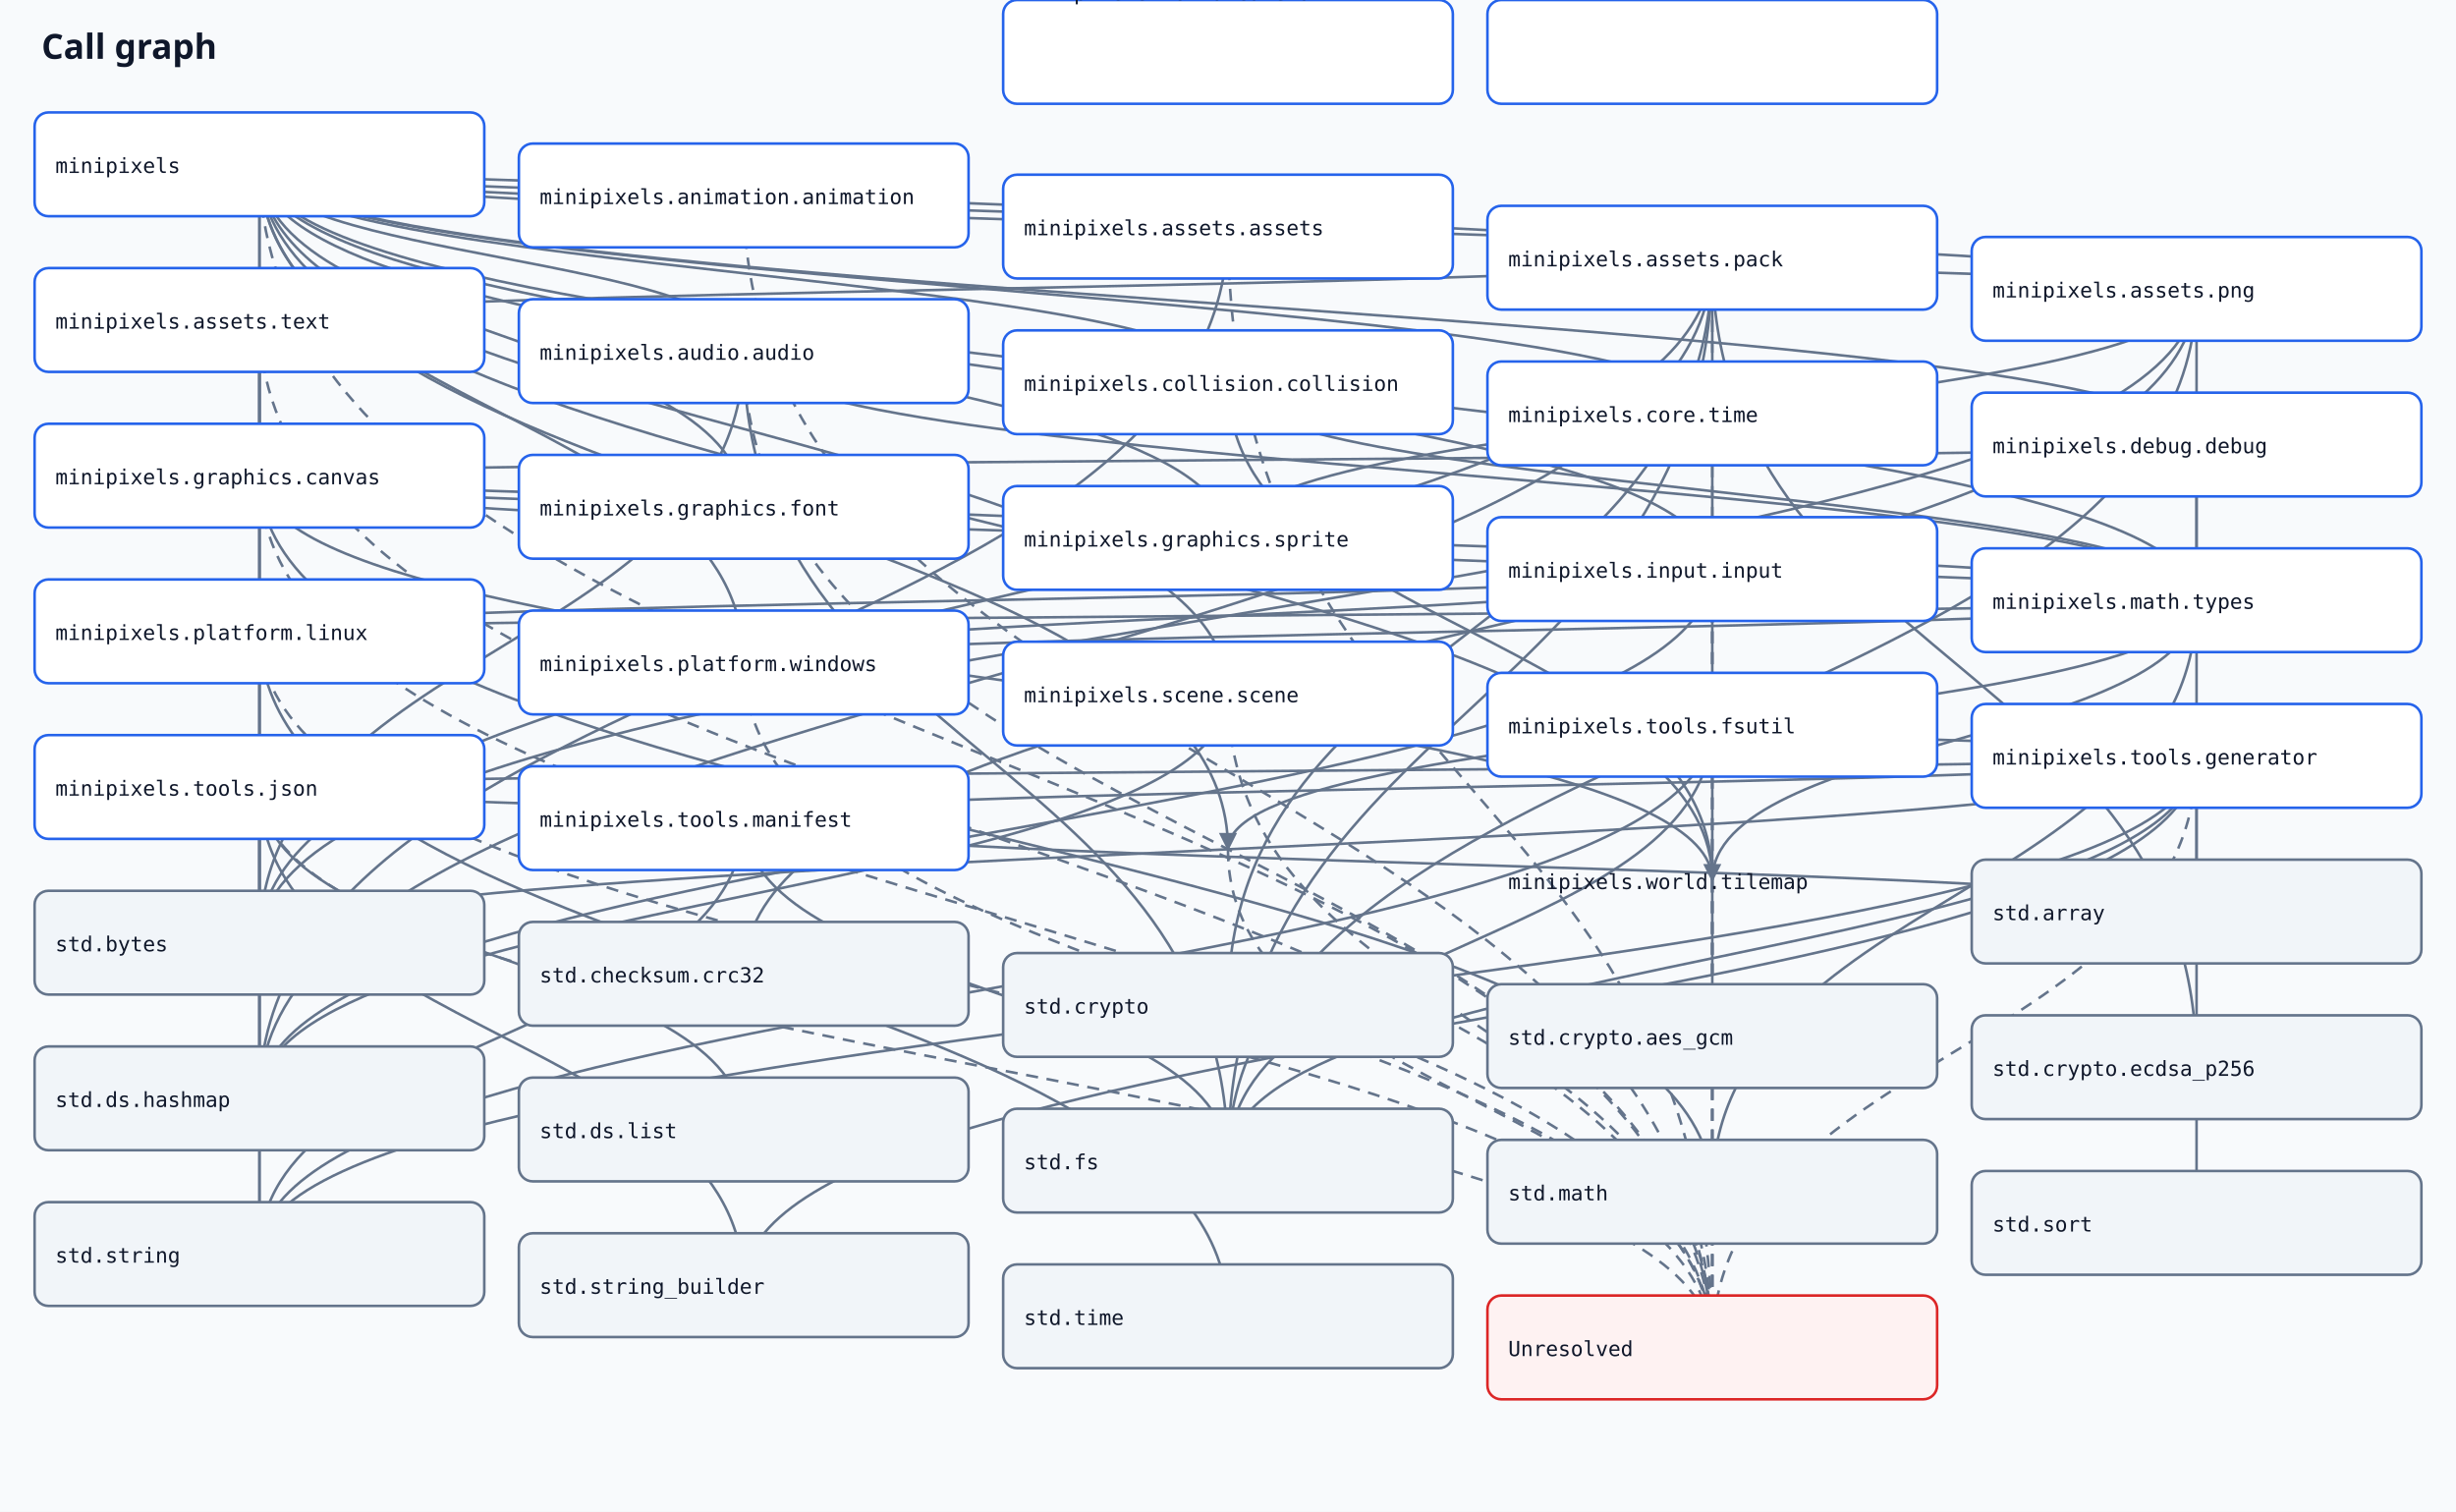
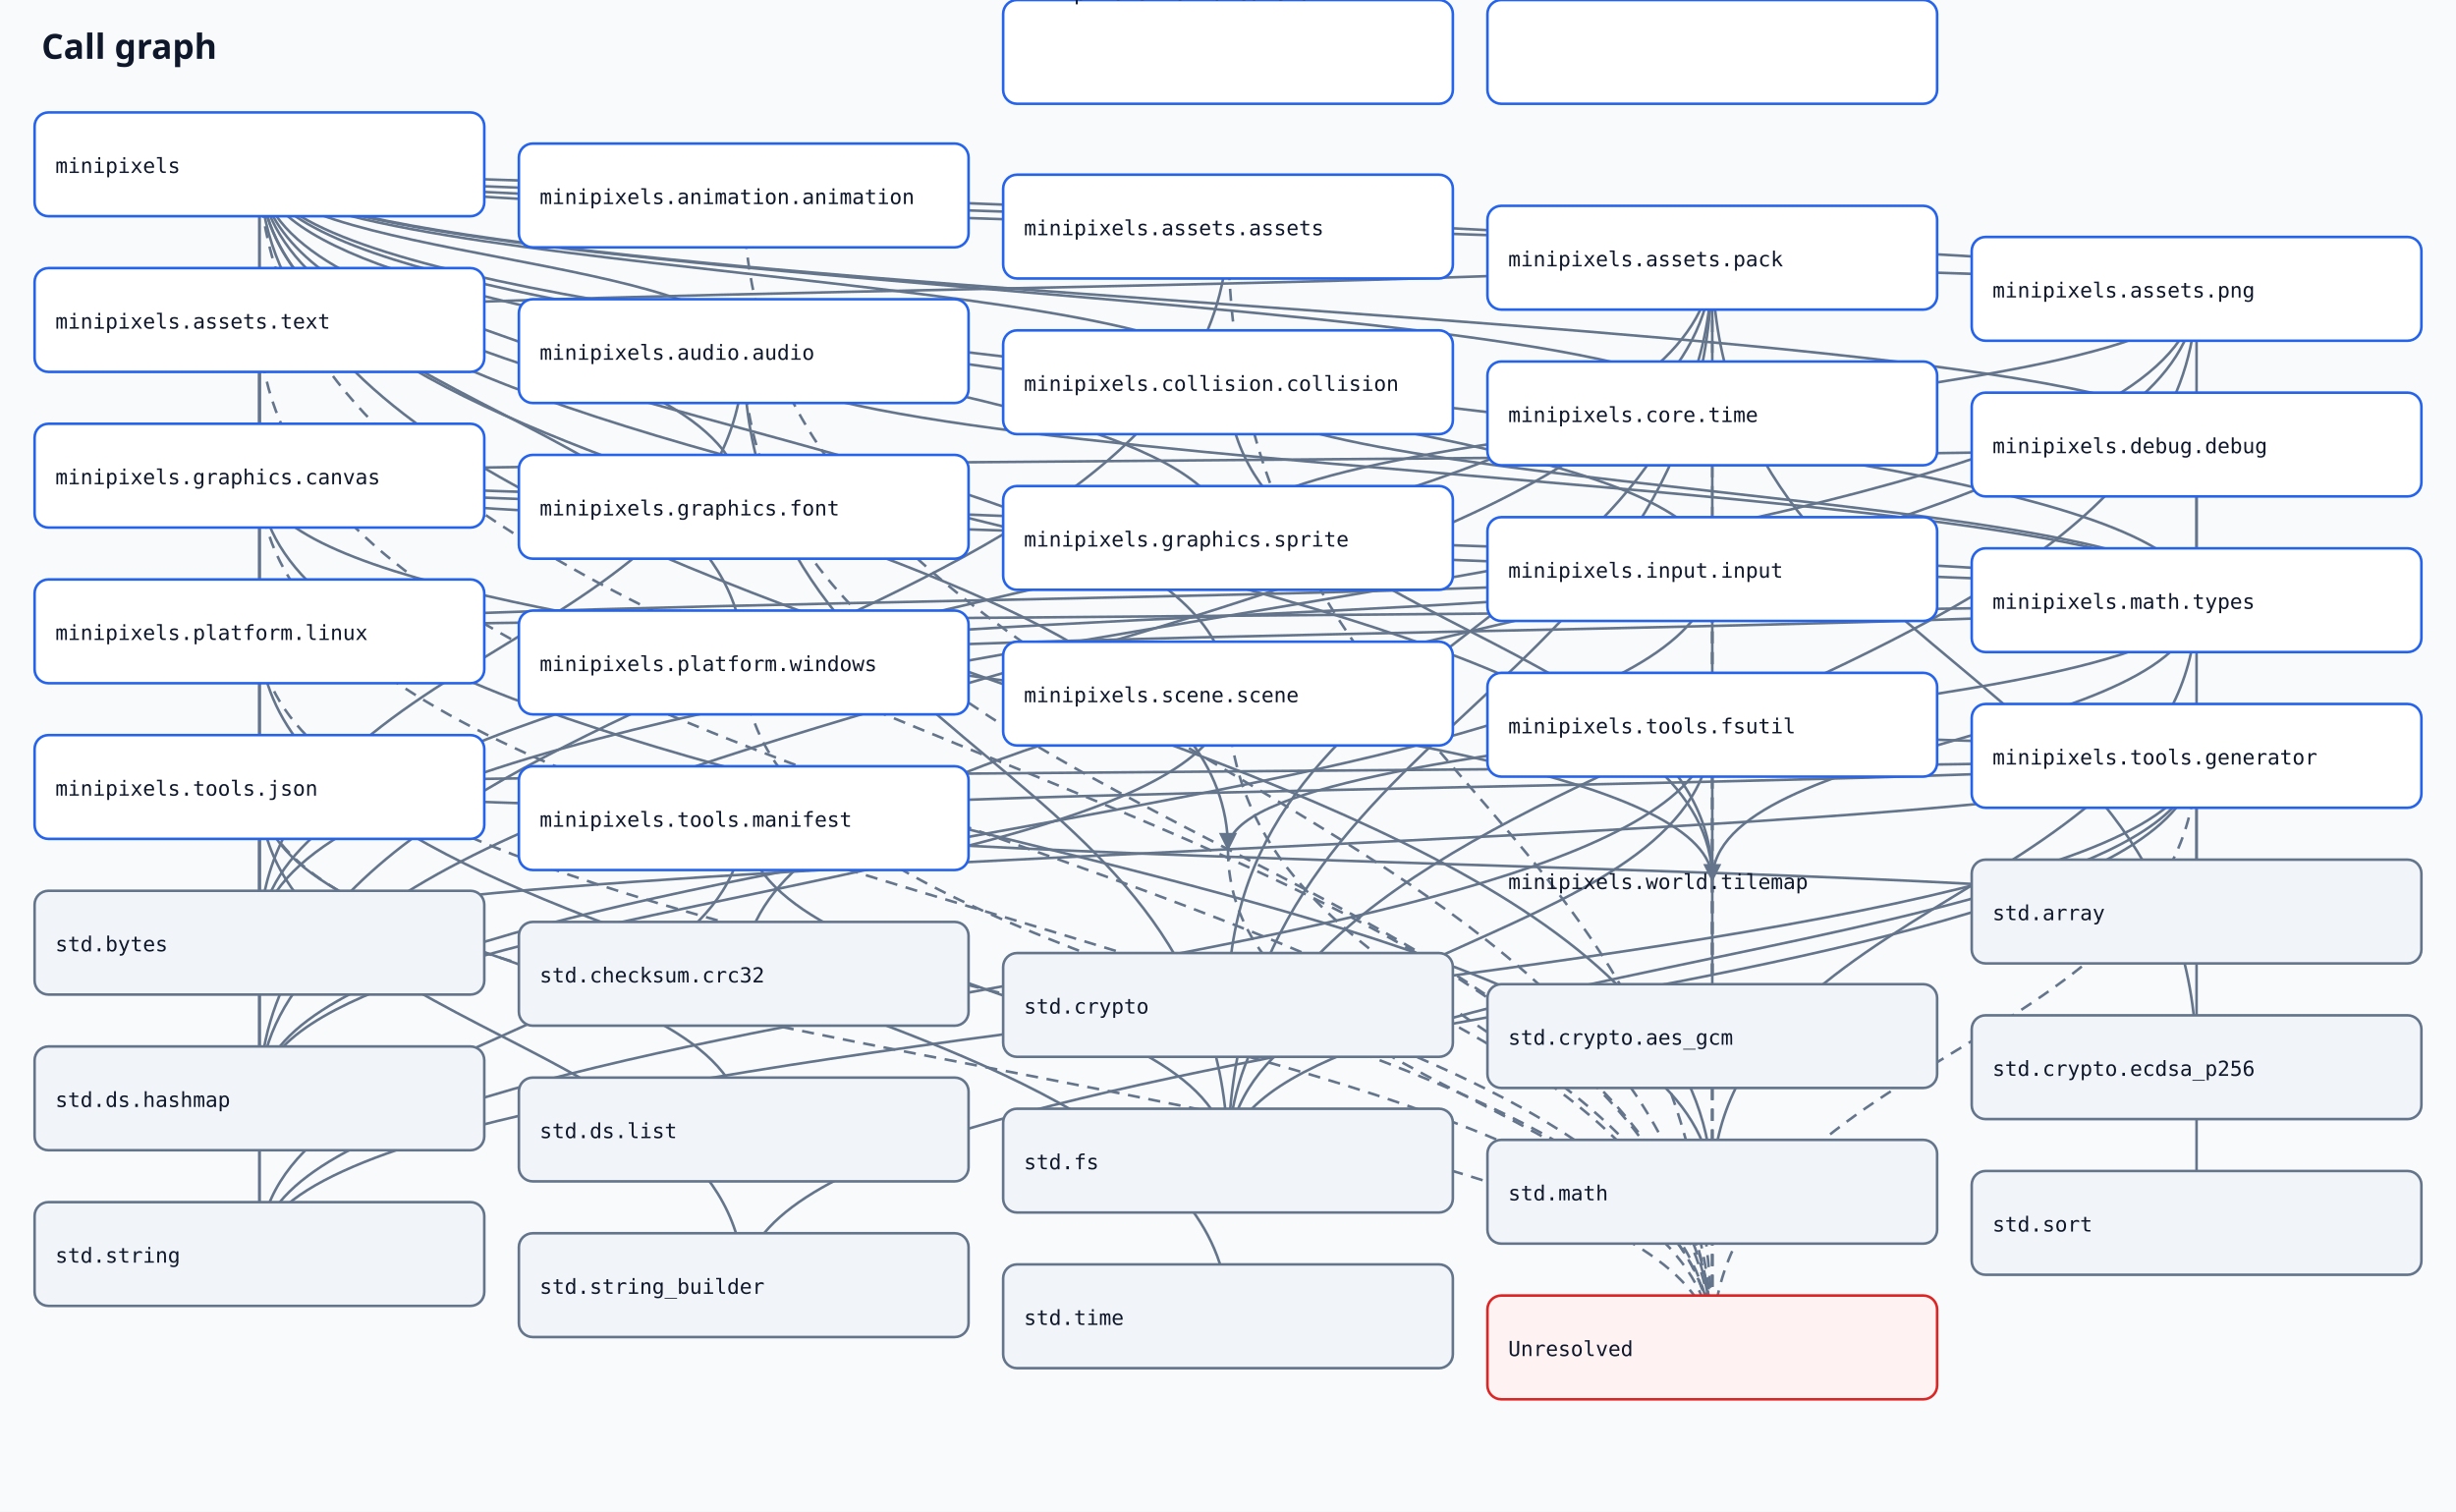
<svg xmlns="http://www.w3.org/2000/svg" width="1420" height="874" viewBox="0 0 1420 874" role="img" aria-labelledby="title desc">
  <defs>
    <marker id="arrow" viewBox="0 0 10 10" refX="9" refY="5" markerWidth="7" markerHeight="7" orient="auto-start-reverse">
      <path d="M 0 0 L 10 5 L 0 10 z" fill="#64748b" />
    </marker>
  </defs>
  <rect width="100%" height="100%" fill="#f8fafc" />
  <text x="24" y="34" font-family="system-ui,sans-serif" font-size="20" font-weight="700" fill="#0f172a">Call graph</text>
  <path d="M 150 95 C 150 239, 430 239, 430 383" fill="none" stroke="#64748b" stroke-width="1.5" marker-end="url(#arrow)" />
  <path d="M 150 95 C 150 104, 430 104, 430 113" fill="none" stroke="#64748b" stroke-width="1.5" marker-end="url(#arrow)" />
  <path d="M 430 113 C 430 446, 990 446, 990 779" fill="none" stroke="#64748b" stroke-width="1.5" stroke-dasharray="7 5" marker-end="url(#arrow)" />
  <path d="M 150 95 C 150 122, 990 122, 990 149" fill="none" stroke="#64748b" stroke-width="1.5" marker-end="url(#arrow)" />
  <path d="M 710 131 C 710 383, 150 383, 150 635" fill="none" stroke="#64748b" stroke-width="1.5" marker-end="url(#arrow)" />
  <path d="M 710 131 C 710 455, 990 455, 990 779" fill="none" stroke="#64748b" stroke-width="1.5" stroke-dasharray="7 5" marker-end="url(#arrow)" />
  <path d="M 990 149 C 990 464, 990 464, 990 779" fill="none" stroke="#64748b" stroke-width="1.5" stroke-dasharray="7 5" marker-end="url(#arrow)" />
  <path d="M 990 149 C 990 347, 150 347, 150 545" fill="none" stroke="#64748b" stroke-width="1.5" marker-end="url(#arrow)" />
  <path d="M 990 149 C 990 392, 150 392, 150 635" fill="none" stroke="#64748b" stroke-width="1.5" marker-end="url(#arrow)" />
  <path d="M 990 149 C 990 158, 1270 158, 1270 167" fill="none" stroke="#64748b" stroke-width="1.5" marker-end="url(#arrow)" />
  <path d="M 990 149 C 990 410, 710 410, 710 671" fill="none" stroke="#64748b" stroke-width="1.5" marker-end="url(#arrow)" />
  <path d="M 990 149 C 990 374, 990 374, 990 599" fill="none" stroke="#64748b" stroke-width="1.5" marker-end="url(#arrow)" />
  <path d="M 990 149 C 990 365, 710 365, 710 581" fill="none" stroke="#64748b" stroke-width="1.5" marker-end="url(#arrow)" />
  <path d="M 990 149 C 990 383, 1270 383, 1270 617" fill="none" stroke="#64748b" stroke-width="1.5" marker-end="url(#arrow)" />
  <path d="M 1270 167 C 1270 239, 710 239, 710 311" fill="none" stroke="#64748b" stroke-width="1.5" marker-end="url(#arrow)" />
  <path d="M 1270 167 C 1270 356, 150 356, 150 545" fill="none" stroke="#64748b" stroke-width="1.5" marker-end="url(#arrow)" />
  <path d="M 1270 167 C 1270 365, 430 365, 430 563" fill="none" stroke="#64748b" stroke-width="1.5" marker-end="url(#arrow)" />
  <path d="M 1270 167 C 1270 419, 710 419, 710 671" fill="none" stroke="#64748b" stroke-width="1.5" marker-end="url(#arrow)" />
  <path d="M 150 185 C 150 410, 150 410, 150 635" fill="none" stroke="#64748b" stroke-width="1.5" marker-end="url(#arrow)" />
  <path d="M 150 185 C 150 482, 990 482, 990 779" fill="none" stroke="#64748b" stroke-width="1.5" stroke-dasharray="7 5" marker-end="url(#arrow)" />
  <path d="M 150 185 C 150 365, 150 365, 150 545" fill="none" stroke="#64748b" stroke-width="1.5" marker-end="url(#arrow)" />
  <path d="M 150 185 C 150 167, 990 167, 990 149" fill="none" stroke="#64748b" stroke-width="1.5" marker-end="url(#arrow)" />
  <path d="M 150 185 C 150 455, 150 455, 150 725" fill="none" stroke="#64748b" stroke-width="1.5" marker-end="url(#arrow)" />
  <path d="M 430 203 C 430 491, 990 491, 990 779" fill="none" stroke="#64748b" stroke-width="1.5" stroke-dasharray="7 5" marker-end="url(#arrow)" />
  <path d="M 430 203 C 430 275, 1270 275, 1270 347" fill="none" stroke="#64748b" stroke-width="1.5" marker-end="url(#arrow)" />
  <path d="M 430 203 C 430 374, 150 374, 150 545" fill="none" stroke="#64748b" stroke-width="1.5" marker-end="url(#arrow)" />
  <path d="M 430 203 C 430 437, 710 437, 710 671" fill="none" stroke="#64748b" stroke-width="1.5" marker-end="url(#arrow)" />
  <path d="M 150 95 C 150 149, 430 149, 430 203" fill="none" stroke="#64748b" stroke-width="1.5" marker-end="url(#arrow)" />
  <path d="M 150 95 C 150 212, 990 212, 990 329" fill="none" stroke="#64748b" stroke-width="1.5" marker-end="url(#arrow)" />
  <path d="M 150 95 C 150 293, 710 293, 710 491." fill="none" stroke="#64748b" stroke-width="1.5" marker-end="url(#arrow)" />
  <path d="M 150 95 C 150 248, 710 248, 710 401" fill="none" stroke="#64748b" stroke-width="1.5" marker-end="url(#arrow)" />
  <path d="M 710 221 C 710 284, 1270 284, 1270 347" fill="none" stroke="#64748b" stroke-width="1.5" marker-end="url(#arrow)" />
  <path d="M 150 95 C 150 113, 710 113, 710 131" fill="none" stroke="#64748b" stroke-width="1.5" marker-end="url(#arrow)" />
  <path d="M 150 95 C 150 167, 990 167, 990 239" fill="none" stroke="#64748b" stroke-width="1.5" marker-end="url(#arrow)" />
  <path d="M 150 95 C 150 185, 150 185, 150 275" fill="none" stroke="#64748b" stroke-width="1.5" marker-end="url(#arrow)" />
  <path d="M 1270 257 C 1270 266, 150 266, 150 275" fill="none" stroke="#64748b" stroke-width="1.5" marker-end="url(#arrow)" />
  <path d="M 1270 257 C 1270 302, 1270 302, 1270 347" fill="none" stroke="#64748b" stroke-width="1.5" marker-end="url(#arrow)" />
  <path d="M 150 95 C 150 194, 430 194, 430 293" fill="none" stroke="#64748b" stroke-width="1.5" marker-end="url(#arrow)" />
  <path d="M 150 95 C 150 176, 1270 176, 1270 257" fill="none" stroke="#64748b" stroke-width="1.5" marker-end="url(#arrow)" />
  <path d="M 150 275 C 150 311, 1270 311, 1270 347" fill="none" stroke="#64748b" stroke-width="1.5" marker-end="url(#arrow)" />
  <path d="M 150 275 C 150 527, 990 527, 990 779" fill="none" stroke="#64748b" stroke-width="1.5" stroke-dasharray="7 5" marker-end="url(#arrow)" />
  <path d="M 150 275 C 150 293, 710 293, 710 311" fill="none" stroke="#64748b" stroke-width="1.5" marker-end="url(#arrow)" />
  <path d="M 150 275 C 150 482, 990 482, 990 689" fill="none" stroke="#64748b" stroke-width="1.5" marker-end="url(#arrow)" />
  <path d="M 430 293 C 430 284, 150 284, 150 275" fill="none" stroke="#64748b" stroke-width="1.5" marker-end="url(#arrow)" />
  <path d="M 710 311 C 710 329, 1270 329, 1270 347" fill="none" stroke="#64748b" stroke-width="1.5" marker-end="url(#arrow)" />
  <path d="M 150 95 C 150 203, 710 203, 710 311" fill="none" stroke="#64748b" stroke-width="1.5" marker-end="url(#arrow)" />
  <path d="M 990 329 C 990 554, 990 554, 990 779" fill="none" stroke="#64748b" stroke-width="1.5" stroke-dasharray="7 5" marker-end="url(#arrow)" />
  <path d="M 990 329 C 990 482, 150 482, 150 635" fill="none" stroke="#64748b" stroke-width="1.5" marker-end="url(#arrow)" />
  <path d="M 150 95 C 150 158, 710 158, 710 221" fill="none" stroke="#64748b" stroke-width="1.5" marker-end="url(#arrow)" />
  <path d="M 150 95 C 150 131, 1270 131, 1270 167" fill="none" stroke="#64748b" stroke-width="1.5" marker-end="url(#arrow)" />
  <path d="M 150 95 C 150 140, 150 140, 150 185" fill="none" stroke="#64748b" stroke-width="1.5" marker-end="url(#arrow)" />
  <path d="M 1270 347 C 1270 518, 990 518, 990 689" fill="none" stroke="#64748b" stroke-width="1.5" marker-end="url(#arrow)" />
  <path d="M 150 365 C 150 356, 1270 356, 1270 347" fill="none" stroke="#64748b" stroke-width="1.5" marker-end="url(#arrow)" />
  <path d="M 150 365 C 150 563, 710 563, 710 761" fill="none" stroke="#64748b" stroke-width="1.5" marker-end="url(#arrow)" />
  <path d="M 150 365 C 150 572, 990 572, 990 779" fill="none" stroke="#64748b" stroke-width="1.5" stroke-dasharray="7 5" marker-end="url(#arrow)" />
  <path d="M 150 365 C 150 347, 990 347, 990 329" fill="none" stroke="#64748b" stroke-width="1.5" marker-end="url(#arrow)" />
+   <path d="M 430 383 C 430 365, 1270 365, 1270 347" fill="none" stroke="#64748b" stroke-width="1.5" marker-end="url(#arrow)" />
  <path d="M 430 383 C 430 581, 990 581, 990 779" fill="none" stroke="#64748b" stroke-width="1.5" stroke-dasharray="7 5" marker-end="url(#arrow)" />
  <path d="M 430 383 C 430 356, 990 356, 990 329" fill="none" stroke="#64748b" stroke-width="1.5" marker-end="url(#arrow)" />
-   <path d="M 430 383 C 430 365, 1270 365, 1270 347" fill="none" stroke="#64748b" stroke-width="1.5" marker-end="url(#arrow)" />
  <path d="M 150 95 C 150 221, 1270 221, 1270 347" fill="none" stroke="#64748b" stroke-width="1.5" marker-end="url(#arrow)" />
+   <path d="M 150 95 C 150 392, 990 392, 990 689" fill="none" stroke="#64748b" stroke-width="1.5" marker-end="url(#arrow)" />
  <path d="M 150 95 C 150 437, 990 437, 990 779" fill="none" stroke="#64748b" stroke-width="1.5" stroke-dasharray="7 5" marker-end="url(#arrow)" />
  <path d="M 710 401 C 710 518, 150 518, 150 635" fill="none" stroke="#64748b" stroke-width="1.5" marker-end="url(#arrow)" />
  <path d="M 710 401 C 710 590, 990 590, 990 779" fill="none" stroke="#64748b" stroke-width="1.5" stroke-dasharray="7 5" marker-end="url(#arrow)" />
  <path d="M 150 95 C 150 302, 990 302, 990 509." fill="none" stroke="#64748b" stroke-width="1.5" marker-end="url(#arrow)" />
  <path d="M 990 419 C 990 572, 150 572, 150 725" fill="none" stroke="#64748b" stroke-width="1.5" marker-end="url(#arrow)" />
  <path d="M 990 419 C 990 545, 710 545, 710 671" fill="none" stroke="#64748b" stroke-width="1.5" marker-end="url(#arrow)" />
  <path d="M 1270 437 C 1270 482, 1270 482, 1270 527" fill="none" stroke="#64748b" stroke-width="1.5" marker-end="url(#arrow)" />
  <path d="M 1270 437 C 1270 446, 150 446, 150 455" fill="none" stroke="#64748b" stroke-width="1.5" marker-end="url(#arrow)" />
  <path d="M 1270 437 C 1270 608, 990 608, 990 779" fill="none" stroke="#64748b" stroke-width="1.5" stroke-dasharray="7 5" marker-end="url(#arrow)" />
  <path d="M 1270 437 C 1270 590, 430 590, 430 743" fill="none" stroke="#64748b" stroke-width="1.5" marker-end="url(#arrow)" />
  <path d="M 1270 437 C 1270 302, 1270 302, 1270 167" fill="none" stroke="#64748b" stroke-width="1.5" marker-end="url(#arrow)" />
  <path d="M 1270 437 C 1270 554, 710 554, 710 671" fill="none" stroke="#64748b" stroke-width="1.5" marker-end="url(#arrow)" />
  <path d="M 1270 437 C 1270 455, 430 455, 430 473" fill="none" stroke="#64748b" stroke-width="1.5" marker-end="url(#arrow)" />
  <path d="M 1270 437 C 1270 428, 990 428, 990 419" fill="none" stroke="#64748b" stroke-width="1.5" marker-end="url(#arrow)" />
  <path d="M 1270 437 C 1270 581, 150 581, 150 725" fill="none" stroke="#64748b" stroke-width="1.5" marker-end="url(#arrow)" />
  <path d="M 1270 437 C 1270 572, 1270 572, 1270 707" fill="none" stroke="#64748b" stroke-width="1.5" marker-end="url(#arrow)" />
  <path d="M 1270 437 C 1270 491, 150 491, 150 545" fill="none" stroke="#64748b" stroke-width="1.5" marker-end="url(#arrow)" />
  <path d="M 150 455 C 150 590, 150 590, 150 725" fill="none" stroke="#64748b" stroke-width="1.5" marker-end="url(#arrow)" />
  <path d="M 150 455 C 150 617, 990 617, 990 779" fill="none" stroke="#64748b" stroke-width="1.5" stroke-dasharray="7 5" marker-end="url(#arrow)" />
  <path d="M 150 455 C 150 554, 430 554, 430 653" fill="none" stroke="#64748b" stroke-width="1.5" marker-end="url(#arrow)" />
  <path d="M 150 455 C 150 599, 430 599, 430 743" fill="none" stroke="#64748b" stroke-width="1.5" marker-end="url(#arrow)" />
  <path d="M 430 473 C 430 500, 1270 500, 1270 527" fill="none" stroke="#64748b" stroke-width="1.5" marker-end="url(#arrow)" />
  <path d="M 430 473 C 430 599, 150 599, 150 725" fill="none" stroke="#64748b" stroke-width="1.5" marker-end="url(#arrow)" />
  <path d="M 430 473 C 430 572, 710 572, 710 671" fill="none" stroke="#64748b" stroke-width="1.5" marker-end="url(#arrow)" />
  <path d="M 430 473 C 430 464, 150 464, 150 455" fill="none" stroke="#64748b" stroke-width="1.5" marker-end="url(#arrow)" />
  <path d="M 710 491. C 710 419, 1270 419, 1270 347" fill="none" stroke="#64748b" stroke-width="1.5" marker-end="url(#arrow)" />
  <path d="M 710 491. C 710 635, 990 635, 990 779" fill="none" stroke="#64748b" stroke-width="1.5" stroke-dasharray="7 5" marker-end="url(#arrow)" />
  <path d="M 990 509. C 990 644, 990 644, 990 779" fill="none" stroke="#64748b" stroke-width="1.5" stroke-dasharray="7 5" marker-end="url(#arrow)" />
  <path d="M 990 509. C 990 392, 150 392, 150 275" fill="none" stroke="#64748b" stroke-width="1.5" marker-end="url(#arrow)" />
  <path d="M 990 509. C 990 428, 1270 428, 1270 347" fill="none" stroke="#64748b" stroke-width="1.5" marker-end="url(#arrow)" />
  <path d="M 990 509. C 990 365, 710 365, 710 221" fill="none" stroke="#64748b" stroke-width="1.5" marker-end="url(#arrow)" />
  <g>
    <rect x="20" y="65" width="260" height="60" rx="8" fill="#ffffff" stroke="#2563eb" stroke-width="1.5" />
    <text x="32" y="100" font-family="ui-monospace,monospace" font-size="12" fill="#0f172a">minipixels</text>
  </g>
  <g>
    <rect x="300" y="83" width="260" height="60" rx="8" fill="#ffffff" stroke="#2563eb" stroke-width="1.5" />
    <text x="312" y="118" font-family="ui-monospace,monospace" font-size="12" fill="#0f172a">minipixels.animation.animation</text>
  </g>
  <g>
    <rect x="580" y="101" width="260" height="60" rx="8" fill="#ffffff" stroke="#2563eb" stroke-width="1.5" />
    <text x="592" y="136" font-family="ui-monospace,monospace" font-size="12" fill="#0f172a">minipixels.assets.assets</text>
  </g>
  <g>
    <rect x="860" y="119" width="260" height="60" rx="8" fill="#ffffff" stroke="#2563eb" stroke-width="1.5" />
    <text x="872" y="154" font-family="ui-monospace,monospace" font-size="12" fill="#0f172a">minipixels.assets.pack</text>
  </g>
  <g>
    <rect x="1140" y="137" width="260" height="60" rx="8" fill="#ffffff" stroke="#2563eb" stroke-width="1.5" />
    <text x="1152" y="172" font-family="ui-monospace,monospace" font-size="12" fill="#0f172a">minipixels.assets.png</text>
  </g>
  <g>
    <rect x="20" y="155" width="260" height="60" rx="8" fill="#ffffff" stroke="#2563eb" stroke-width="1.5" />
    <text x="32" y="190" font-family="ui-monospace,monospace" font-size="12" fill="#0f172a">minipixels.assets.text</text>
  </g>
  <g>
    <rect x="300" y="173" width="260" height="60" rx="8" fill="#ffffff" stroke="#2563eb" stroke-width="1.5" />
    <text x="312" y="208" font-family="ui-monospace,monospace" font-size="12" fill="#0f172a">minipixels.audio.audio</text>
  </g>
  <g>
    <rect x="580" y="191" width="260" height="60" rx="8" fill="#ffffff" stroke="#2563eb" stroke-width="1.5" />
    <text x="592" y="226" font-family="ui-monospace,monospace" font-size="12" fill="#0f172a">minipixels.collision.collision</text>
  </g>
  <g>
    <rect x="860" y="209" width="260" height="60" rx="8" fill="#ffffff" stroke="#2563eb" stroke-width="1.5" />
    <text x="872" y="244" font-family="ui-monospace,monospace" font-size="12" fill="#0f172a">minipixels.core.time</text>
  </g>
  <g>
    <rect x="1140" y="227" width="260" height="60" rx="8" fill="#ffffff" stroke="#2563eb" stroke-width="1.5" />
    <text x="1152" y="262" font-family="ui-monospace,monospace" font-size="12" fill="#0f172a">minipixels.debug.debug</text>
  </g>
  <g>
    <rect x="20" y="245" width="260" height="60" rx="8" fill="#ffffff" stroke="#2563eb" stroke-width="1.5" />
    <text x="32" y="280" font-family="ui-monospace,monospace" font-size="12" fill="#0f172a">minipixels.graphics.canvas</text>
  </g>
  <g>
    <rect x="300" y="263" width="260" height="60" rx="8" fill="#ffffff" stroke="#2563eb" stroke-width="1.5" />
    <text x="312" y="298" font-family="ui-monospace,monospace" font-size="12" fill="#0f172a">minipixels.graphics.font</text>
  </g>
  <g>
    <rect x="580" y="281" width="260" height="60" rx="8" fill="#ffffff" stroke="#2563eb" stroke-width="1.5" />
    <text x="592" y="316" font-family="ui-monospace,monospace" font-size="12" fill="#0f172a">minipixels.graphics.sprite</text>
  </g>
  <g>
    <rect x="860" y="299" width="260" height="60" rx="8" fill="#ffffff" stroke="#2563eb" stroke-width="1.5" />
    <text x="872" y="334" font-family="ui-monospace,monospace" font-size="12" fill="#0f172a">minipixels.input.input</text>
  </g>
  <g>
    <rect x="1140" y="317" width="260" height="60" rx="8" fill="#ffffff" stroke="#2563eb" stroke-width="1.5" />
    <text x="1152" y="352" font-family="ui-monospace,monospace" font-size="12" fill="#0f172a">minipixels.math.types</text>
  </g>
  <g>
    <rect x="20" y="335" width="260" height="60" rx="8" fill="#ffffff" stroke="#2563eb" stroke-width="1.5" />
    <text x="32" y="370" font-family="ui-monospace,monospace" font-size="12" fill="#0f172a">minipixels.platform.linux</text>
  </g>
  <g>
    <rect x="300" y="353" width="260" height="60" rx="8" fill="#ffffff" stroke="#2563eb" stroke-width="1.5" />
    <text x="312" y="388" font-family="ui-monospace,monospace" font-size="12" fill="#0f172a">minipixels.platform.windows</text>
  </g>
  <g>
    <rect x="580" y="371" width="260" height="60" rx="8" fill="#ffffff" stroke="#2563eb" stroke-width="1.5" />
    <text x="592" y="406" font-family="ui-monospace,monospace" font-size="12" fill="#0f172a">minipixels.scene.scene</text>
  </g>
  <g>
    <rect x="860" y="389" width="260" height="60" rx="8" fill="#ffffff" stroke="#2563eb" stroke-width="1.5" />
    <text x="872" y="424" font-family="ui-monospace,monospace" font-size="12" fill="#0f172a">minipixels.tools.fsutil</text>
  </g>
  <g>
    <rect x="1140" y="407" width="260" height="60" rx="8" fill="#ffffff" stroke="#2563eb" stroke-width="1.5" />
    <text x="1152" y="442" font-family="ui-monospace,monospace" font-size="12" fill="#0f172a">minipixels.tools.generator</text>
  </g>
  <g>
    <rect x="20" y="425" width="260" height="60" rx="8" fill="#ffffff" stroke="#2563eb" stroke-width="1.5" />
    <text x="32" y="460" font-family="ui-monospace,monospace" font-size="12" fill="#0f172a">minipixels.tools.json</text>
  </g>
  <g>
    <rect x="300" y="443" width="260" height="60" rx="8" fill="#ffffff" stroke="#2563eb" stroke-width="1.5" />
    <text x="312" y="478" font-family="ui-monospace,monospace" font-size="12" fill="#0f172a">minipixels.tools.manifest</text>
  </g>
  <g>
    <rect x="580" y="461." width="260" height="60" rx="8" fill="#ffffff" stroke="#2563eb" stroke-width="1.5" />
    <text x="592" y="496." font-family="ui-monospace,monospace" font-size="12" fill="#0f172a">minipixels.world.camera</text>
  </g>
  <g>
    <rect x="860" y="479." width="260" height="60" rx="8" fill="#ffffff" stroke="#2563eb" stroke-width="1.5" />
    <text x="872" y="514" font-family="ui-monospace,monospace" font-size="12" fill="#0f172a">minipixels.world.tilemap</text>
  </g>
  <g>
    <rect x="1140" y="497" width="260" height="60" rx="8" fill="#f1f5f9" stroke="#64748b" stroke-width="1.5" />
    <text x="1152" y="532" font-family="ui-monospace,monospace" font-size="12" fill="#0f172a">std.array</text>
  </g>
  <g>
    <rect x="20" y="515" width="260" height="60" rx="8" fill="#f1f5f9" stroke="#64748b" stroke-width="1.5" />
    <text x="32" y="550" font-family="ui-monospace,monospace" font-size="12" fill="#0f172a">std.bytes</text>
  </g>
  <g>
    <rect x="300" y="533" width="260" height="60" rx="8" fill="#f1f5f9" stroke="#64748b" stroke-width="1.5" />
    <text x="312" y="568" font-family="ui-monospace,monospace" font-size="12" fill="#0f172a">std.checksum.crc32</text>
  </g>
  <g>
    <rect x="580" y="551" width="260" height="60" rx="8" fill="#f1f5f9" stroke="#64748b" stroke-width="1.5" />
    <text x="592" y="586" font-family="ui-monospace,monospace" font-size="12" fill="#0f172a">std.crypto</text>
  </g>
  <g>
    <rect x="860" y="569" width="260" height="60" rx="8" fill="#f1f5f9" stroke="#64748b" stroke-width="1.5" />
    <text x="872" y="604" font-family="ui-monospace,monospace" font-size="12" fill="#0f172a">std.crypto.aes_gcm</text>
  </g>
  <g>
    <rect x="1140" y="587" width="260" height="60" rx="8" fill="#f1f5f9" stroke="#64748b" stroke-width="1.5" />
    <text x="1152" y="622" font-family="ui-monospace,monospace" font-size="12" fill="#0f172a">std.crypto.ecdsa_p256</text>
  </g>
  <g>
    <rect x="20" y="605" width="260" height="60" rx="8" fill="#f1f5f9" stroke="#64748b" stroke-width="1.5" />
    <text x="32" y="640" font-family="ui-monospace,monospace" font-size="12" fill="#0f172a">std.ds.hashmap</text>
  </g>
  <g>
    <rect x="300" y="623" width="260" height="60" rx="8" fill="#f1f5f9" stroke="#64748b" stroke-width="1.5" />
    <text x="312" y="658" font-family="ui-monospace,monospace" font-size="12" fill="#0f172a">std.ds.list</text>
  </g>
  <g>
    <rect x="580" y="641" width="260" height="60" rx="8" fill="#f1f5f9" stroke="#64748b" stroke-width="1.5" />
    <text x="592" y="676" font-family="ui-monospace,monospace" font-size="12" fill="#0f172a">std.fs</text>
  </g>
  <g>
    <rect x="860" y="659" width="260" height="60" rx="8" fill="#f1f5f9" stroke="#64748b" stroke-width="1.5" />
    <text x="872" y="694" font-family="ui-monospace,monospace" font-size="12" fill="#0f172a">std.math</text>
  </g>
  <g>
    <rect x="1140" y="677" width="260" height="60" rx="8" fill="#f1f5f9" stroke="#64748b" stroke-width="1.5" />
    <text x="1152" y="712" font-family="ui-monospace,monospace" font-size="12" fill="#0f172a">std.sort</text>
  </g>
  <g>
    <rect x="20" y="695" width="260" height="60" rx="8" fill="#f1f5f9" stroke="#64748b" stroke-width="1.5" />
    <text x="32" y="730" font-family="ui-monospace,monospace" font-size="12" fill="#0f172a">std.string</text>
  </g>
  <g>
    <rect x="300" y="713" width="260" height="60" rx="8" fill="#f1f5f9" stroke="#64748b" stroke-width="1.5" />
    <text x="312" y="748" font-family="ui-monospace,monospace" font-size="12" fill="#0f172a">std.string_builder</text>
  </g>
  <g>
    <rect x="580" y="731" width="260" height="60" rx="8" fill="#f1f5f9" stroke="#64748b" stroke-width="1.5" />
    <text x="592" y="766" font-family="ui-monospace,monospace" font-size="12" fill="#0f172a">std.time</text>
  </g>
  <g>
    <rect x="860" y="749" width="260" height="60" rx="8" fill="#fef2f2" stroke="#dc2626" stroke-width="1.5" />
    <text x="872" y="784" font-family="ui-monospace,monospace" font-size="12" fill="#0f172a">Unresolved</text>
  </g>
</svg>
